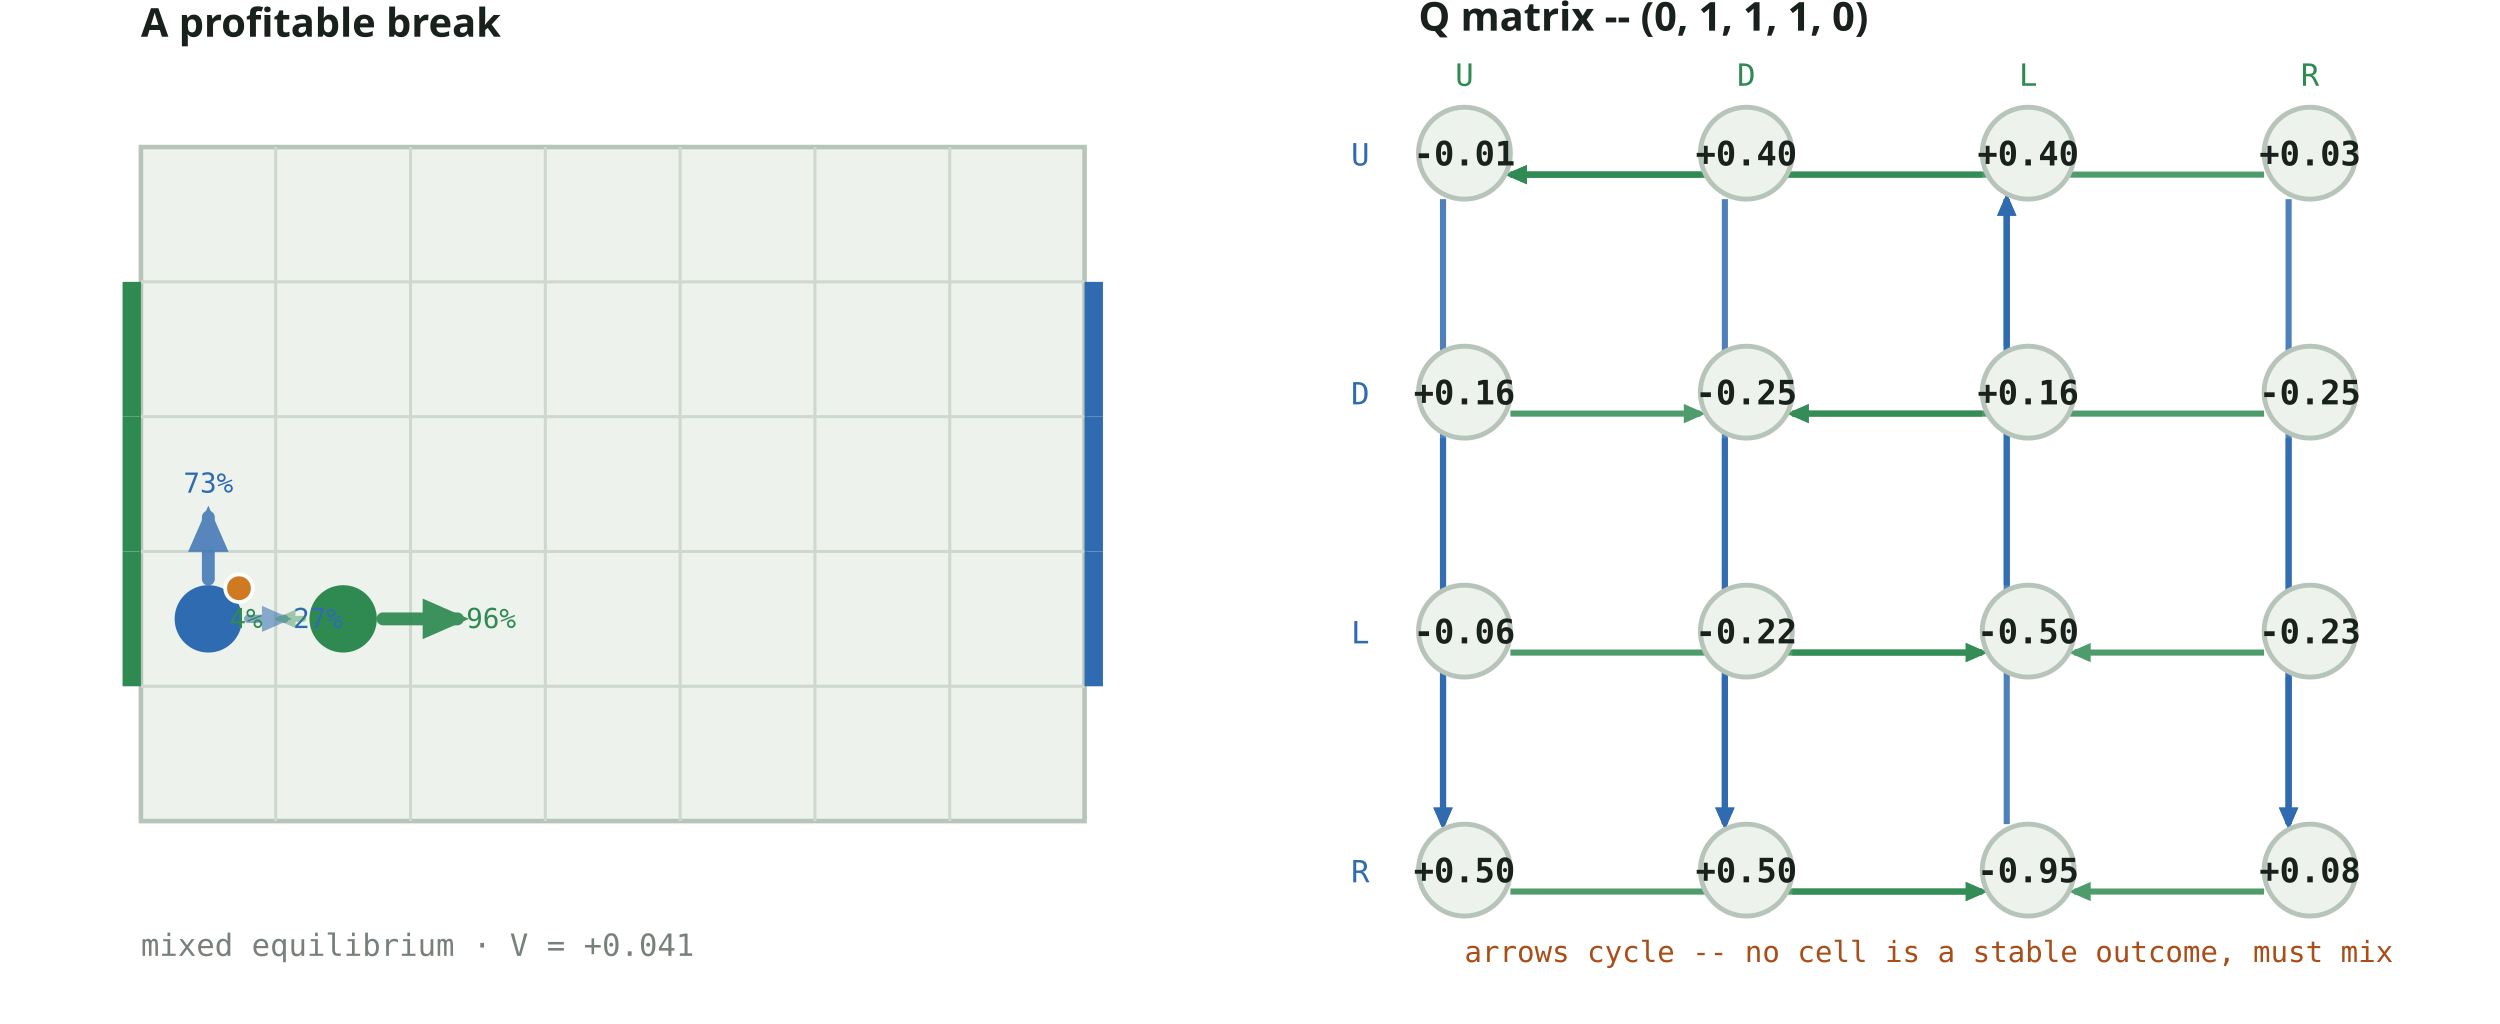
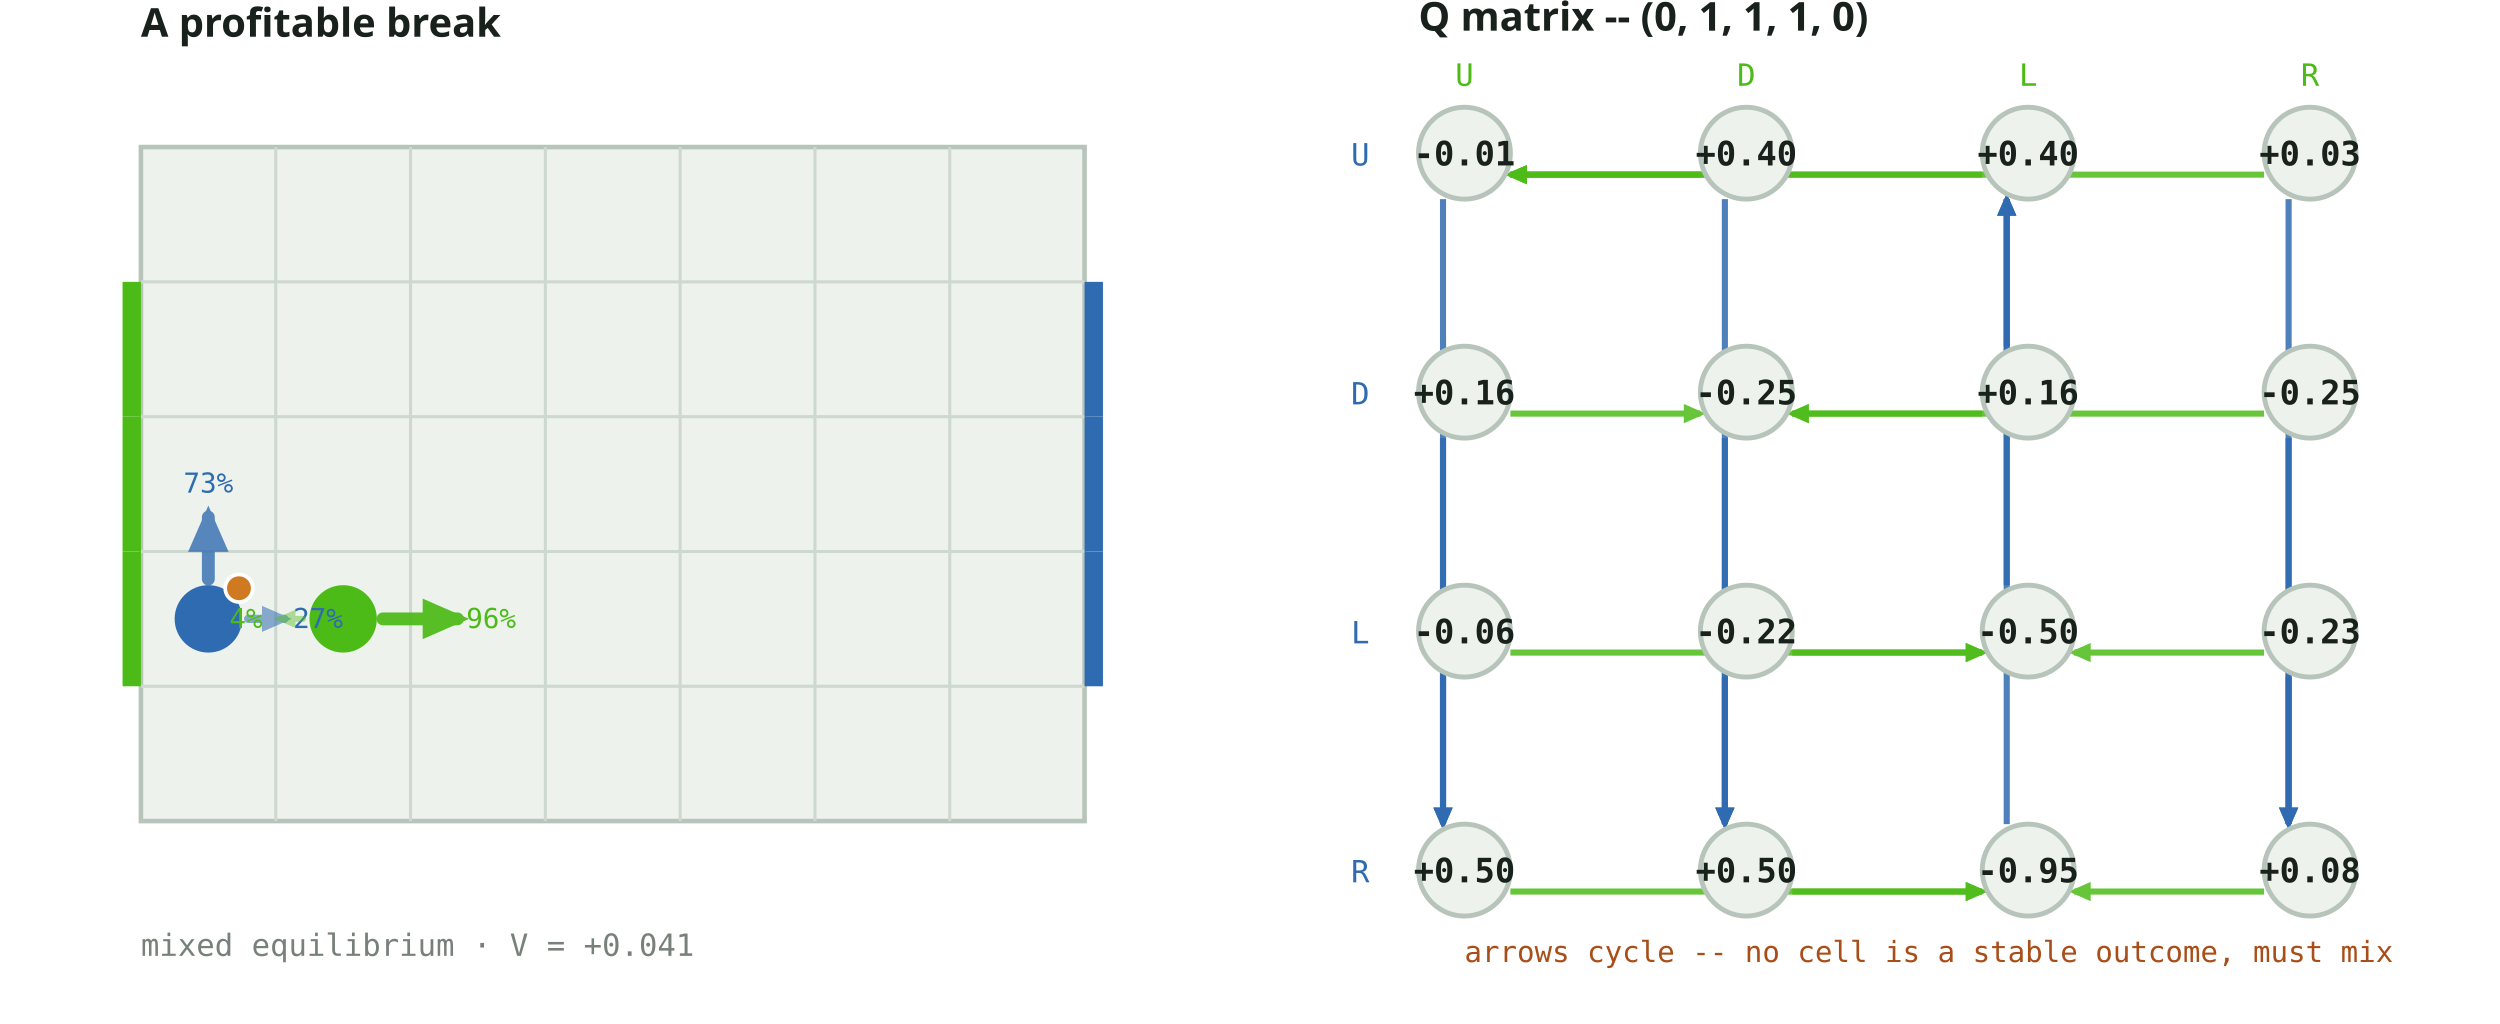
<svg xmlns="http://www.w3.org/2000/svg" viewBox="0 0 816 334" role="img" aria-label="panel">
  <g transform="translate(16.0 18.0)">
    <clipPath id="pnl0">
      <rect x="-16.0" y="-16.0" width="400.0" height="330.0" />
    </clipPath>
    <g clip-path="url(#pnl0)">
      <defs>
        <marker id="ah-2f6bb0" viewBox="0 0 8 8" refX="6" refY="4" markerWidth="3.6" markerHeight="3.6" orient="auto">
          <path d="M0 0.5 L8 4 L0 7.5 z" fill="var(--p0, #2f6bb0)" />
        </marker>
        <marker id="ah-2f8a52" viewBox="0 0 8 8" refX="6" refY="4" markerWidth="3.6" markerHeight="3.6" orient="auto">
-           <path d="M0 0.5 L8 4 L0 7.5 z" fill="var(--p1, #2f8a52)" />
+           <path d="M0 0.5 L8 4 L0 7.5 z" fill="var(--p1, #4CBB17)" />
        </marker>
      </defs>
      <rect x="30" y="30" width="308" height="220" fill="var(--tint, #eef2ec)" stroke="var(--rule-strong, #b7c4b9)" stroke-width="1.5" />
      <line x1="74" y1="30" x2="74" y2="250" stroke="var(--rule, #cdd8ce)" stroke-width="1" />
      <line x1="118" y1="30" x2="118" y2="250" stroke="var(--rule, #cdd8ce)" stroke-width="1" />
      <line x1="162" y1="30" x2="162" y2="250" stroke="var(--rule, #cdd8ce)" stroke-width="1" />
      <line x1="206" y1="30" x2="206" y2="250" stroke="var(--rule, #cdd8ce)" stroke-width="1" />
      <line x1="250" y1="30" x2="250" y2="250" stroke="var(--rule, #cdd8ce)" stroke-width="1" />
      <line x1="294" y1="30" x2="294" y2="250" stroke="var(--rule, #cdd8ce)" stroke-width="1" />
      <line x1="30" y1="74" x2="338" y2="74" stroke="var(--rule, #cdd8ce)" stroke-width="1" />
      <line x1="30" y1="118" x2="338" y2="118" stroke="var(--rule, #cdd8ce)" stroke-width="1" />
      <line x1="30" y1="162" x2="338" y2="162" stroke="var(--rule, #cdd8ce)" stroke-width="1" />
      <line x1="30" y1="206" x2="338" y2="206" stroke="var(--rule, #cdd8ce)" stroke-width="1" />
-       <rect x="24" y="162" width="6" height="44" fill="var(--p1, #2f8a52)" />
+       <rect x="24" y="162" width="6" height="44" fill="var(--p1, #4CBB17)" />
      <rect x="338" y="162" width="6" height="44" fill="var(--p0, #2f6bb0)" />
-       <rect x="24" y="118" width="6" height="44" fill="var(--p1, #2f8a52)" />
+       <rect x="24" y="118" width="6" height="44" fill="var(--p1, #4CBB17)" />
      <rect x="338" y="118" width="6" height="44" fill="var(--p0, #2f6bb0)" />
-       <rect x="24" y="74" width="6" height="44" fill="var(--p1, #2f8a52)" />
+       <rect x="24" y="74" width="6" height="44" fill="var(--p1, #4CBB17)" />
      <rect x="338" y="74" width="6" height="44" fill="var(--p0, #2f6bb0)" />
      <circle cx="52.0" cy="184.0" r="11" fill="var(--p0, #2f6bb0)" />
-       <circle cx="96.0" cy="184.0" r="11" fill="var(--p1, #2f8a52)" />
+       <circle cx="96.0" cy="184.0" r="11" fill="var(--p1, #4CBB17)" />
      <circle cx="62.0" cy="174.0" r="4.5" fill="var(--ball, #cf7a20)" stroke="var(--paper, #ffffff)" stroke-width="1.2" />
      <line x1="52.0" y1="171.0" x2="52.0" y2="150.8" stroke="var(--p0, #2f6bb0)" stroke-width="4.2" stroke-linecap="round" opacity="0.80" marker-end="url(#ah-2f6bb0)" />
      <text x="52.0" y="142.8" text-anchor="middle" font-family="ui-monospace,monospace" font-size="9" fill="var(--p0, #2f6bb0)">73%</text>
      <line x1="65.0" y1="184.0" x2="76.8" y2="184.0" stroke="var(--p0, #2f6bb0)" stroke-width="2.7" stroke-linecap="round" opacity="0.55" marker-end="url(#ah-2f6bb0)" />
      <text x="87.8" y="187.0" text-anchor="middle" font-family="ui-monospace,monospace" font-size="9" fill="var(--p0, #2f6bb0)">27%</text>
-       <line x1="83.0" y1="184.0" x2="75.3" y2="184.0" stroke="var(--p1, #2f8a52)" stroke-width="1.9" stroke-linecap="round" opacity="0.42" marker-end="url(#ah-2f8a52)" />
-       <text x="64.3" y="187.0" text-anchor="middle" font-family="ui-monospace,monospace" font-size="9" fill="var(--p1, #2f8a52)">4%</text>
-       <line x1="109.0" y1="184.0" x2="133.3" y2="184.0" stroke="var(--p1, #2f8a52)" stroke-width="4.2" stroke-linecap="round" opacity="0.93" marker-end="url(#ah-2f8a52)" />
-       <text x="144.3" y="187.0" text-anchor="middle" font-family="ui-monospace,monospace" font-size="9" fill="var(--p1, #2f8a52)">96%</text>
+       <line x1="83.0" y1="184.0" x2="75.3" y2="184.0" stroke="var(--p1, #4CBB17)" stroke-width="1.9" stroke-linecap="round" opacity="0.42" marker-end="url(#ah-2f8a52)" />
+       <text x="64.3" y="187.0" text-anchor="middle" font-family="ui-monospace,monospace" font-size="9" fill="var(--p1, #4CBB17)">4%</text>
+       <line x1="109.0" y1="184.0" x2="133.3" y2="184.0" stroke="var(--p1, #4CBB17)" stroke-width="4.2" stroke-linecap="round" opacity="0.93" marker-end="url(#ah-2f8a52)" />
+       <text x="144.3" y="187.0" text-anchor="middle" font-family="ui-monospace,monospace" font-size="9" fill="var(--p1, #4CBB17)">96%</text>
      <text x="30" y="294" font-family="ui-monospace,monospace" font-size="10" fill="var(--ink-faint, #77817a)">mixed equilibrium · V = +0.041</text>
      <text x="30" y="-6" font-family="Barlow Semi Condensed,sans-serif" font-weight="600" font-size="13" fill="var(--ink, #19211c)">A profitable break</text>
    </g>
  </g>
  <g transform="translate(432.0 16.0)">
    <clipPath id="pnl1">
      <rect x="-16.0" y="-16.0" width="400.0" height="334.0" />
    </clipPath>
    <g clip-path="url(#pnl1)">
      <text x="31" y="-6" font-family="Barlow Semi Condensed,sans-serif" font-weight="600" font-size="13" fill="var(--ink, #19211c)">Q matrix -- (0, 1, 1, 1, 0)</text>
      <defs>
        <marker id="ah-2f6bb0" viewBox="0 0 8 8" refX="6" refY="4" markerWidth="3.6" markerHeight="3.6" orient="auto">
          <path d="M0 0.5 L8 4 L0 7.5 z" fill="var(--p0, #2f6bb0)" />
        </marker>
        <marker id="ah-2f8a52" viewBox="0 0 8 8" refX="6" refY="4" markerWidth="3.6" markerHeight="3.6" orient="auto">
-           <path d="M0 0.5 L8 4 L0 7.5 z" fill="var(--p1, #2f8a52)" />
+           <path d="M0 0.5 L8 4 L0 7.5 z" fill="var(--p1, #4CBB17)" />
        </marker>
      </defs>
-       <text x="46" y="12" text-anchor="middle" font-family="ui-monospace,monospace" font-size="10" fill="var(--p1, #2f8a52)">U</text>
-       <text x="138" y="12" text-anchor="middle" font-family="ui-monospace,monospace" font-size="10" fill="var(--p1, #2f8a52)">D</text>
-       <text x="230" y="12" text-anchor="middle" font-family="ui-monospace,monospace" font-size="10" fill="var(--p1, #2f8a52)">L</text>
-       <text x="322" y="12" text-anchor="middle" font-family="ui-monospace,monospace" font-size="10" fill="var(--p1, #2f8a52)">R</text>
+       <text x="46" y="12" text-anchor="middle" font-family="ui-monospace,monospace" font-size="10" fill="var(--p1, #4CBB17)">U</text>
+       <text x="138" y="12" text-anchor="middle" font-family="ui-monospace,monospace" font-size="10" fill="var(--p1, #4CBB17)">D</text>
+       <text x="230" y="12" text-anchor="middle" font-family="ui-monospace,monospace" font-size="10" fill="var(--p1, #4CBB17)">L</text>
+       <text x="322" y="12" text-anchor="middle" font-family="ui-monospace,monospace" font-size="10" fill="var(--p1, #4CBB17)">R</text>
      <text x="12" y="38" text-anchor="middle" font-family="ui-monospace,monospace" font-size="10" fill="var(--p0, #2f6bb0)">U</text>
      <text x="12" y="116" text-anchor="middle" font-family="ui-monospace,monospace" font-size="10" fill="var(--p0, #2f6bb0)">D</text>
      <text x="12" y="194" text-anchor="middle" font-family="ui-monospace,monospace" font-size="10" fill="var(--p0, #2f6bb0)">L</text>
      <text x="12" y="272" text-anchor="middle" font-family="ui-monospace,monospace" font-size="10" fill="var(--p0, #2f6bb0)">R</text>
      <line x1="39.0" y1="49.0" x2="39.0" y2="253.0" stroke="var(--p0, #2f6bb0)" stroke-width="2" marker-end="url(#ah-2f6bb0)" opacity=".85" />
      <line x1="39.0" y1="127.0" x2="39.0" y2="253.0" stroke="var(--p0, #2f6bb0)" stroke-width="2" marker-end="url(#ah-2f6bb0)" opacity=".85" />
      <line x1="39.0" y1="205.0" x2="39.0" y2="253.0" stroke="var(--p0, #2f6bb0)" stroke-width="2" marker-end="url(#ah-2f6bb0)" opacity=".85" />
      <line x1="131.0" y1="49.0" x2="131.0" y2="253.0" stroke="var(--p0, #2f6bb0)" stroke-width="2" marker-end="url(#ah-2f6bb0)" opacity=".85" />
      <line x1="131.0" y1="127.0" x2="131.0" y2="253.0" stroke="var(--p0, #2f6bb0)" stroke-width="2" marker-end="url(#ah-2f6bb0)" opacity=".85" />
      <line x1="131.0" y1="205.0" x2="131.0" y2="253.0" stroke="var(--p0, #2f6bb0)" stroke-width="2" marker-end="url(#ah-2f6bb0)" opacity=".85" />
      <line x1="223.0" y1="97.0" x2="223.0" y2="49.0" stroke="var(--p0, #2f6bb0)" stroke-width="2" marker-end="url(#ah-2f6bb0)" opacity=".85" />
      <line x1="223.0" y1="175.0" x2="223.0" y2="49.0" stroke="var(--p0, #2f6bb0)" stroke-width="2" marker-end="url(#ah-2f6bb0)" opacity=".85" />
      <line x1="223.0" y1="253.0" x2="223.0" y2="49.0" stroke="var(--p0, #2f6bb0)" stroke-width="2" marker-end="url(#ah-2f6bb0)" opacity=".85" />
      <line x1="315.0" y1="49.0" x2="315.0" y2="253.0" stroke="var(--p0, #2f6bb0)" stroke-width="2" marker-end="url(#ah-2f6bb0)" opacity=".85" />
      <line x1="315.0" y1="127.0" x2="315.0" y2="253.0" stroke="var(--p0, #2f6bb0)" stroke-width="2" marker-end="url(#ah-2f6bb0)" opacity=".85" />
      <line x1="315.0" y1="205.0" x2="315.0" y2="253.0" stroke="var(--p0, #2f6bb0)" stroke-width="2" marker-end="url(#ah-2f6bb0)" opacity=".85" />
-       <line x1="123.0" y1="41.0" x2="61.0" y2="41.0" stroke="var(--p1, #2f8a52)" stroke-width="2" marker-end="url(#ah-2f8a52)" opacity=".85" />
-       <line x1="215.0" y1="41.0" x2="61.0" y2="41.0" stroke="var(--p1, #2f8a52)" stroke-width="2" marker-end="url(#ah-2f8a52)" opacity=".85" />
-       <line x1="307.0" y1="41.0" x2="61.0" y2="41.0" stroke="var(--p1, #2f8a52)" stroke-width="2" marker-end="url(#ah-2f8a52)" opacity=".85" />
-       <line x1="61.0" y1="119.0" x2="123.0" y2="119.0" stroke="var(--p1, #2f8a52)" stroke-width="2" marker-end="url(#ah-2f8a52)" opacity=".85" />
-       <line x1="215.0" y1="119.0" x2="153.0" y2="119.0" stroke="var(--p1, #2f8a52)" stroke-width="2" marker-end="url(#ah-2f8a52)" opacity=".85" />
-       <line x1="307.0" y1="119.0" x2="153.0" y2="119.0" stroke="var(--p1, #2f8a52)" stroke-width="2" marker-end="url(#ah-2f8a52)" opacity=".85" />
-       <line x1="61.0" y1="197.0" x2="215.0" y2="197.0" stroke="var(--p1, #2f8a52)" stroke-width="2" marker-end="url(#ah-2f8a52)" opacity=".85" />
-       <line x1="153.0" y1="197.0" x2="215.0" y2="197.0" stroke="var(--p1, #2f8a52)" stroke-width="2" marker-end="url(#ah-2f8a52)" opacity=".85" />
-       <line x1="307.0" y1="197.0" x2="245.0" y2="197.0" stroke="var(--p1, #2f8a52)" stroke-width="2" marker-end="url(#ah-2f8a52)" opacity=".85" />
-       <line x1="61.0" y1="275.0" x2="215.0" y2="275.0" stroke="var(--p1, #2f8a52)" stroke-width="2" marker-end="url(#ah-2f8a52)" opacity=".85" />
-       <line x1="153.0" y1="275.0" x2="215.0" y2="275.0" stroke="var(--p1, #2f8a52)" stroke-width="2" marker-end="url(#ah-2f8a52)" opacity=".85" />
-       <line x1="307.0" y1="275.0" x2="245.0" y2="275.0" stroke="var(--p1, #2f8a52)" stroke-width="2" marker-end="url(#ah-2f8a52)" opacity=".85" />
+       <line x1="123.0" y1="41.0" x2="61.0" y2="41.0" stroke="var(--p1, #4CBB17)" stroke-width="2" marker-end="url(#ah-2f8a52)" opacity=".85" />
+       <line x1="215.0" y1="41.0" x2="61.0" y2="41.0" stroke="var(--p1, #4CBB17)" stroke-width="2" marker-end="url(#ah-2f8a52)" opacity=".85" />
+       <line x1="307.0" y1="41.0" x2="61.0" y2="41.0" stroke="var(--p1, #4CBB17)" stroke-width="2" marker-end="url(#ah-2f8a52)" opacity=".85" />
+       <line x1="61.0" y1="119.0" x2="123.0" y2="119.0" stroke="var(--p1, #4CBB17)" stroke-width="2" marker-end="url(#ah-2f8a52)" opacity=".85" />
+       <line x1="215.0" y1="119.0" x2="153.0" y2="119.0" stroke="var(--p1, #4CBB17)" stroke-width="2" marker-end="url(#ah-2f8a52)" opacity=".85" />
+       <line x1="307.0" y1="119.0" x2="153.0" y2="119.0" stroke="var(--p1, #4CBB17)" stroke-width="2" marker-end="url(#ah-2f8a52)" opacity=".85" />
+       <line x1="61.0" y1="197.0" x2="215.0" y2="197.0" stroke="var(--p1, #4CBB17)" stroke-width="2" marker-end="url(#ah-2f8a52)" opacity=".85" />
+       <line x1="153.0" y1="197.0" x2="215.0" y2="197.0" stroke="var(--p1, #4CBB17)" stroke-width="2" marker-end="url(#ah-2f8a52)" opacity=".85" />
+       <line x1="307.0" y1="197.0" x2="245.0" y2="197.0" stroke="var(--p1, #4CBB17)" stroke-width="2" marker-end="url(#ah-2f8a52)" opacity=".85" />
+       <line x1="61.0" y1="275.0" x2="215.0" y2="275.0" stroke="var(--p1, #4CBB17)" stroke-width="2" marker-end="url(#ah-2f8a52)" opacity=".85" />
+       <line x1="153.0" y1="275.0" x2="215.0" y2="275.0" stroke="var(--p1, #4CBB17)" stroke-width="2" marker-end="url(#ah-2f8a52)" opacity=".85" />
+       <line x1="307.0" y1="275.0" x2="245.0" y2="275.0" stroke="var(--p1, #4CBB17)" stroke-width="2" marker-end="url(#ah-2f8a52)" opacity=".85" />
      <circle cx="46.0" cy="34.0" r="15" fill="var(--tint, #eef2ec)" stroke="var(--rule-strong, #b7c4b9)" stroke-width="1.6" />
      <text x="46.0" y="38.0" text-anchor="middle" font-family="ui-monospace,monospace" font-weight="600" font-size="11" fill="var(--ink, #19211c)">-0.01</text>
      <circle cx="138.0" cy="34.0" r="15" fill="var(--tint, #eef2ec)" stroke="var(--rule-strong, #b7c4b9)" stroke-width="1.6" />
      <text x="138.0" y="38.0" text-anchor="middle" font-family="ui-monospace,monospace" font-weight="600" font-size="11" fill="var(--ink, #19211c)">+0.40</text>
      <circle cx="230.0" cy="34.0" r="15" fill="var(--tint, #eef2ec)" stroke="var(--rule-strong, #b7c4b9)" stroke-width="1.6" />
      <text x="230.0" y="38.0" text-anchor="middle" font-family="ui-monospace,monospace" font-weight="600" font-size="11" fill="var(--ink, #19211c)">+0.40</text>
      <circle cx="322.0" cy="34.0" r="15" fill="var(--tint, #eef2ec)" stroke="var(--rule-strong, #b7c4b9)" stroke-width="1.6" />
      <text x="322.0" y="38.0" text-anchor="middle" font-family="ui-monospace,monospace" font-weight="600" font-size="11" fill="var(--ink, #19211c)">+0.03</text>
      <circle cx="46.0" cy="112.0" r="15" fill="var(--tint, #eef2ec)" stroke="var(--rule-strong, #b7c4b9)" stroke-width="1.6" />
      <text x="46.0" y="116.0" text-anchor="middle" font-family="ui-monospace,monospace" font-weight="600" font-size="11" fill="var(--ink, #19211c)">+0.16</text>
      <circle cx="138.0" cy="112.0" r="15" fill="var(--tint, #eef2ec)" stroke="var(--rule-strong, #b7c4b9)" stroke-width="1.6" />
      <text x="138.0" y="116.0" text-anchor="middle" font-family="ui-monospace,monospace" font-weight="600" font-size="11" fill="var(--ink, #19211c)">-0.25</text>
      <circle cx="230.0" cy="112.0" r="15" fill="var(--tint, #eef2ec)" stroke="var(--rule-strong, #b7c4b9)" stroke-width="1.6" />
      <text x="230.0" y="116.0" text-anchor="middle" font-family="ui-monospace,monospace" font-weight="600" font-size="11" fill="var(--ink, #19211c)">+0.16</text>
      <circle cx="322.0" cy="112.0" r="15" fill="var(--tint, #eef2ec)" stroke="var(--rule-strong, #b7c4b9)" stroke-width="1.6" />
      <text x="322.0" y="116.0" text-anchor="middle" font-family="ui-monospace,monospace" font-weight="600" font-size="11" fill="var(--ink, #19211c)">-0.25</text>
      <circle cx="46.0" cy="190.0" r="15" fill="var(--tint, #eef2ec)" stroke="var(--rule-strong, #b7c4b9)" stroke-width="1.6" />
      <text x="46.0" y="194.0" text-anchor="middle" font-family="ui-monospace,monospace" font-weight="600" font-size="11" fill="var(--ink, #19211c)">-0.06</text>
      <circle cx="138.0" cy="190.0" r="15" fill="var(--tint, #eef2ec)" stroke="var(--rule-strong, #b7c4b9)" stroke-width="1.6" />
      <text x="138.0" y="194.0" text-anchor="middle" font-family="ui-monospace,monospace" font-weight="600" font-size="11" fill="var(--ink, #19211c)">-0.22</text>
      <circle cx="230.0" cy="190.0" r="15" fill="var(--tint, #eef2ec)" stroke="var(--rule-strong, #b7c4b9)" stroke-width="1.6" />
      <text x="230.0" y="194.0" text-anchor="middle" font-family="ui-monospace,monospace" font-weight="600" font-size="11" fill="var(--ink, #19211c)">-0.50</text>
      <circle cx="322.0" cy="190.0" r="15" fill="var(--tint, #eef2ec)" stroke="var(--rule-strong, #b7c4b9)" stroke-width="1.6" />
      <text x="322.0" y="194.0" text-anchor="middle" font-family="ui-monospace,monospace" font-weight="600" font-size="11" fill="var(--ink, #19211c)">-0.23</text>
      <circle cx="46.0" cy="268.0" r="15" fill="var(--tint, #eef2ec)" stroke="var(--rule-strong, #b7c4b9)" stroke-width="1.6" />
      <text x="46.0" y="272.0" text-anchor="middle" font-family="ui-monospace,monospace" font-weight="600" font-size="11" fill="var(--ink, #19211c)">+0.50</text>
      <circle cx="138.0" cy="268.0" r="15" fill="var(--tint, #eef2ec)" stroke="var(--rule-strong, #b7c4b9)" stroke-width="1.6" />
      <text x="138.0" y="272.0" text-anchor="middle" font-family="ui-monospace,monospace" font-weight="600" font-size="11" fill="var(--ink, #19211c)">+0.50</text>
      <circle cx="230.0" cy="268.0" r="15" fill="var(--tint, #eef2ec)" stroke="var(--rule-strong, #b7c4b9)" stroke-width="1.6" />
      <text x="230.0" y="272.0" text-anchor="middle" font-family="ui-monospace,monospace" font-weight="600" font-size="11" fill="var(--ink, #19211c)">-0.95</text>
      <circle cx="322.0" cy="268.0" r="15" fill="var(--tint, #eef2ec)" stroke="var(--rule-strong, #b7c4b9)" stroke-width="1.6" />
      <text x="322.0" y="272.0" text-anchor="middle" font-family="ui-monospace,monospace" font-weight="600" font-size="11" fill="var(--ink, #19211c)">+0.08</text>
      <text x="46" y="298" font-family="ui-monospace,monospace" font-size="9.5" fill="#a94e18">arrows cycle -- no cell is a stable outcome, must mix</text>
    </g>
  </g>
</svg>
